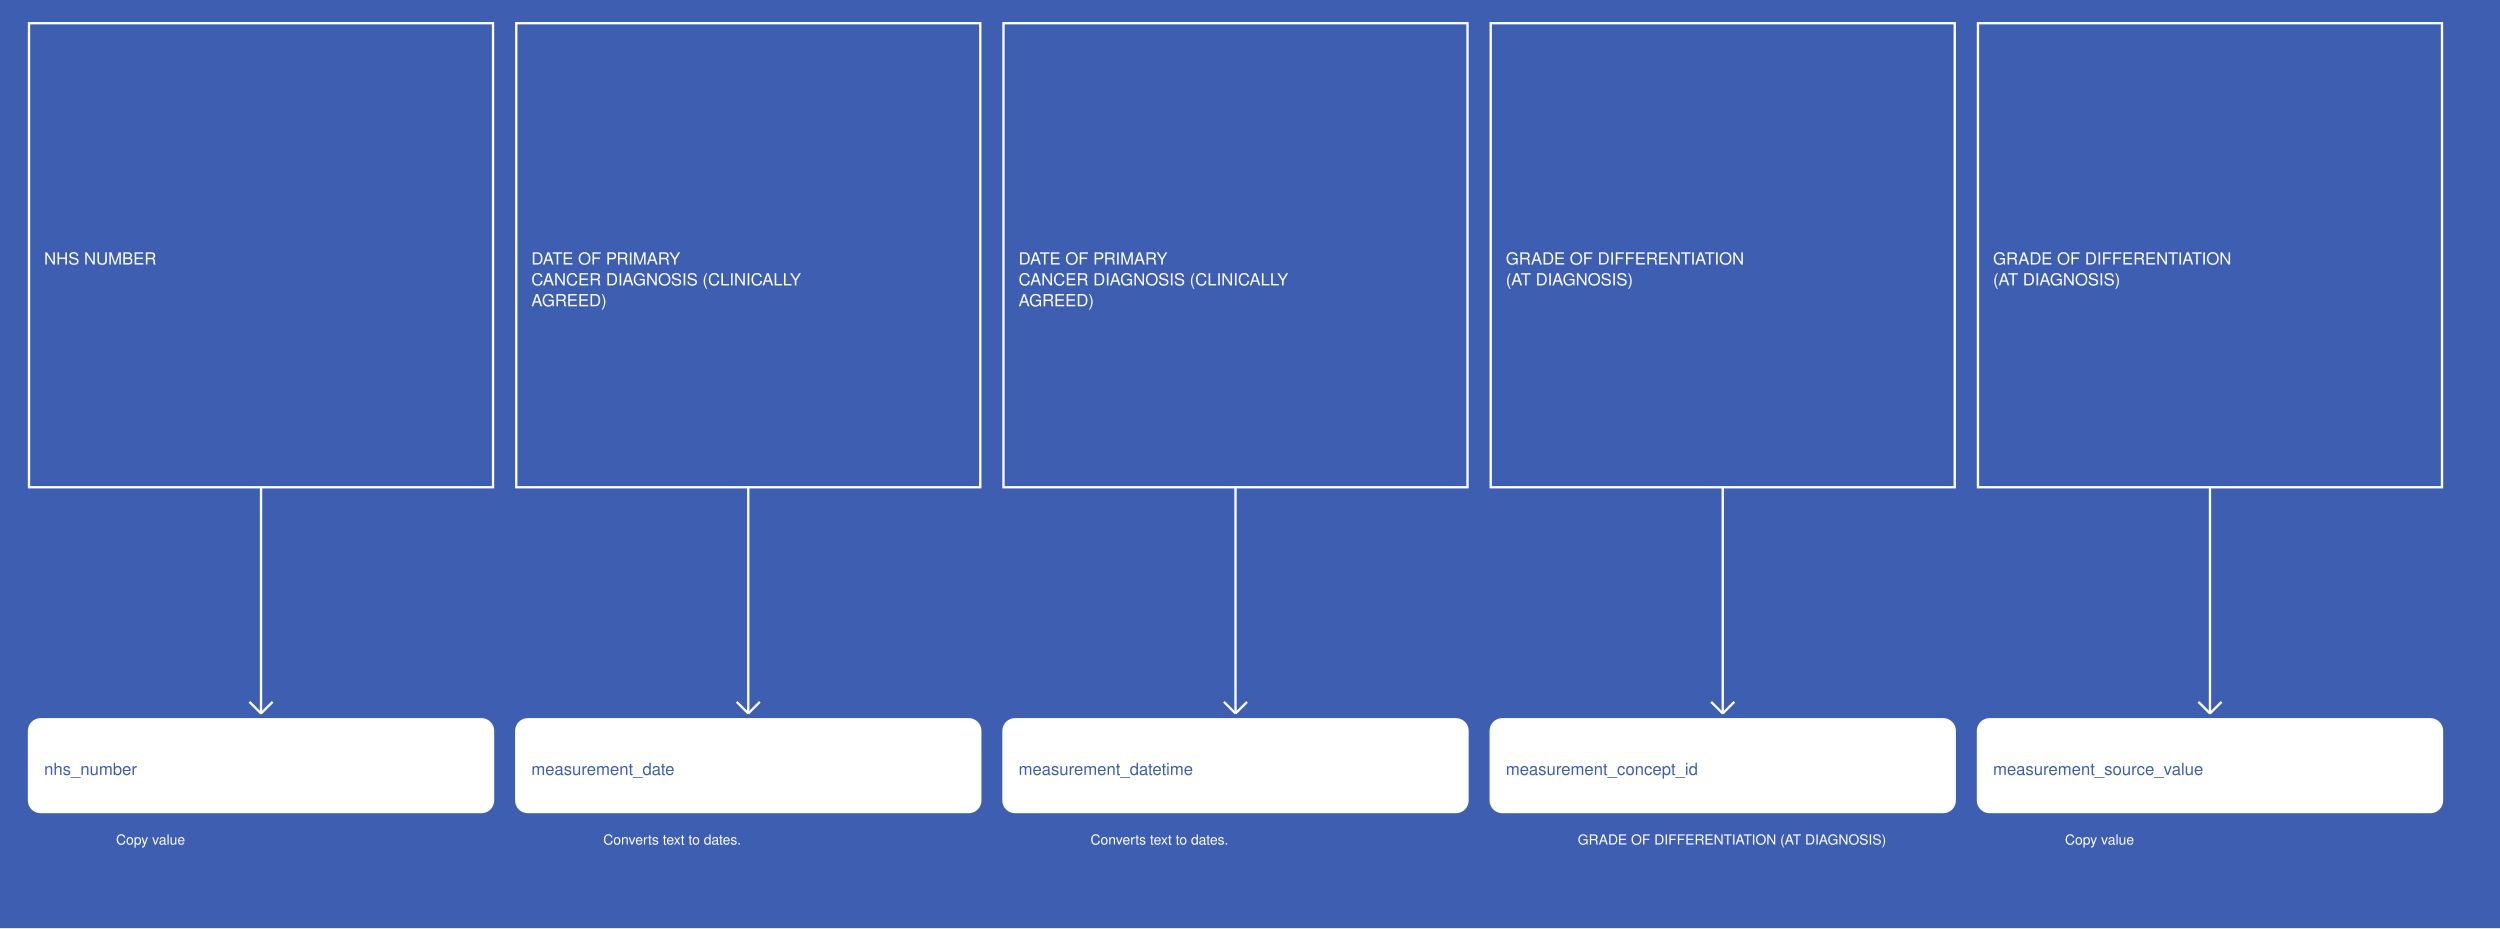
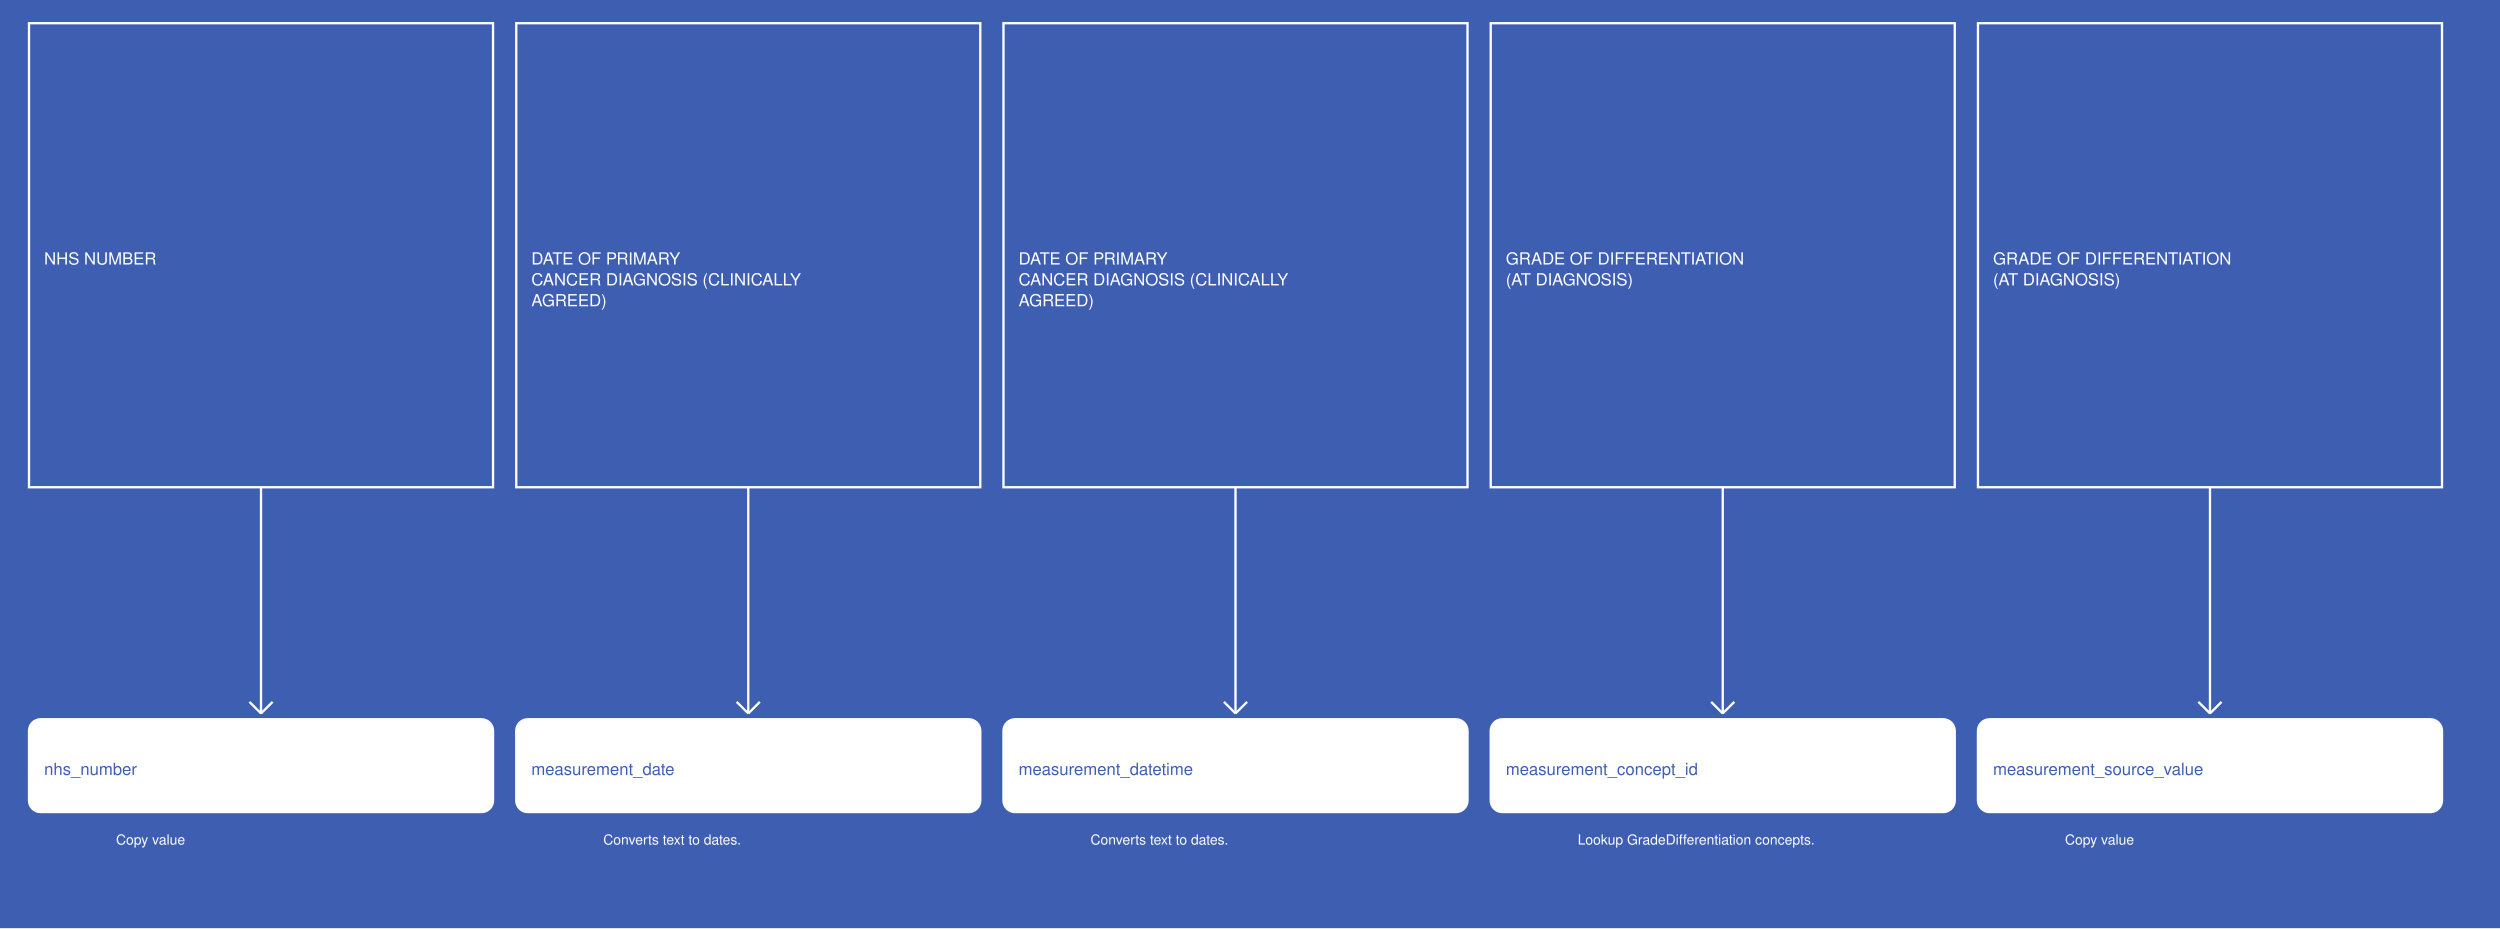
<svg xmlns="http://www.w3.org/2000/svg" width="2155" height="800">
  <rect width="100%" height="100%" fill="#3E5EB2" />
  <g>
    <rect x="25" y="20" width="400" height="400" fill="#3E5EB2" stroke="white" stroke-width="2" />
    <text x="38" y="228" fill="white" font-family="Helvetica" font-size="1.2em" text-anchor="start">NHS NUMBER</text>
  </g>
  <g>
    <line x1="225" y1="420" x2="225" y2="615" stroke="white" stroke-width="2" />
    <line x1="215" y1="605" x2="225" y2="615" stroke="white" stroke-width="2" />
    <line x1="235" y1="605" x2="225" y2="615" stroke="white" stroke-width="2" />
    <text x="100" y="728" fill="white" font-size="1em" font-family="Helvetica">Copy value</text>
  </g>
  <g>
    <rect x="25" y="620" width="400" height="80" fill="white" stroke="white" stroke-width="2" rx="10" />
    <text x="38" y="668" fill="#3E5EB2" font-family="Helvetica" font-size="1.2em" text-anchor="start">nhs_number</text>
  </g>
  <g>
    <rect x="445" y="20" width="400" height="400" fill="#3E5EB2" stroke="white" stroke-width="2" />
    <text x="458" y="228" fill="white" font-family="Helvetica" font-size="1.2em" text-anchor="start">DATE OF PRIMARY</text>
    <text x="458" y="246" fill="white" font-family="Helvetica" font-size="1.2em" text-anchor="start">CANCER DIAGNOSIS (CLINICALLY</text>
    <text x="458" y="264" fill="white" font-family="Helvetica" font-size="1.2em" text-anchor="start">AGREED)</text>
  </g>
  <g>
    <line x1="645" y1="420" x2="645" y2="615" stroke="white" stroke-width="2" />
    <line x1="635" y1="605" x2="645" y2="615" stroke="white" stroke-width="2" />
    <line x1="655" y1="605" x2="645" y2="615" stroke="white" stroke-width="2" />
    <text x="520" y="728" fill="white" font-size="1em" font-family="Helvetica">Converts text to dates.</text>
  </g>
  <g>
    <rect x="445" y="620" width="400" height="80" fill="white" stroke="white" stroke-width="2" rx="10" />
    <text x="458" y="668" fill="#3E5EB2" font-family="Helvetica" font-size="1.2em" text-anchor="start">measurement_date</text>
  </g>
  <g>
    <rect x="865" y="20" width="400" height="400" fill="#3E5EB2" stroke="white" stroke-width="2" />
    <text x="878" y="228" fill="white" font-family="Helvetica" font-size="1.2em" text-anchor="start">DATE OF PRIMARY</text>
    <text x="878" y="246" fill="white" font-family="Helvetica" font-size="1.2em" text-anchor="start">CANCER DIAGNOSIS (CLINICALLY</text>
    <text x="878" y="264" fill="white" font-family="Helvetica" font-size="1.2em" text-anchor="start">AGREED)</text>
  </g>
  <g>
    <line x1="1065" y1="420" x2="1065" y2="615" stroke="white" stroke-width="2" />
    <line x1="1055" y1="605" x2="1065" y2="615" stroke="white" stroke-width="2" />
    <line x1="1075" y1="605" x2="1065" y2="615" stroke="white" stroke-width="2" />
    <text x="940" y="728" fill="white" font-size="1em" font-family="Helvetica">Converts text to dates.</text>
  </g>
  <g>
    <rect x="865" y="620" width="400" height="80" fill="white" stroke="white" stroke-width="2" rx="10" />
    <text x="878" y="668" fill="#3E5EB2" font-family="Helvetica" font-size="1.2em" text-anchor="start">measurement_datetime</text>
  </g>
  <g>
    <rect x="1285" y="20" width="400" height="400" fill="#3E5EB2" stroke="white" stroke-width="2" />
    <text x="1298" y="228" fill="white" font-family="Helvetica" font-size="1.2em" text-anchor="start">GRADE OF DIFFERENTIATION</text>
    <text x="1298" y="246" fill="white" font-family="Helvetica" font-size="1.2em" text-anchor="start">(AT DIAGNOSIS)</text>
  </g>
  <g>
    <line x1="1485" y1="420" x2="1485" y2="615" stroke="white" stroke-width="2" />
    <line x1="1475" y1="605" x2="1485" y2="615" stroke="white" stroke-width="2" />
    <line x1="1495" y1="605" x2="1485" y2="615" stroke="white" stroke-width="2" />
-     <text x="1360" y="728" fill="white" font-size="1em" font-family="Helvetica">GRADE OF DIFFERENTIATION (AT DIAGNOSIS)</text>
+     <text x="1360" y="728" fill="white" font-size="1em" font-family="Helvetica">Lookup GradeDifferentiation concepts.</text>
  </g>
  <g>
    <rect x="1285" y="620" width="400" height="80" fill="white" stroke="white" stroke-width="2" rx="10" />
    <text x="1298" y="668" fill="#3E5EB2" font-family="Helvetica" font-size="1.2em" text-anchor="start">measurement_concept_id</text>
  </g>
  <g>
    <rect x="1705" y="20" width="400" height="400" fill="#3E5EB2" stroke="white" stroke-width="2" />
    <text x="1718" y="228" fill="white" font-family="Helvetica" font-size="1.2em" text-anchor="start">GRADE OF DIFFERENTIATION</text>
    <text x="1718" y="246" fill="white" font-family="Helvetica" font-size="1.2em" text-anchor="start">(AT DIAGNOSIS)</text>
  </g>
  <g>
    <line x1="1905" y1="420" x2="1905" y2="615" stroke="white" stroke-width="2" />
    <line x1="1895" y1="605" x2="1905" y2="615" stroke="white" stroke-width="2" />
    <line x1="1915" y1="605" x2="1905" y2="615" stroke="white" stroke-width="2" />
    <text x="1780" y="728" fill="white" font-size="1em" font-family="Helvetica">Copy value</text>
  </g>
  <g>
    <rect x="1705" y="620" width="400" height="80" fill="white" stroke="white" stroke-width="2" rx="10" />
    <text x="1718" y="668" fill="#3E5EB2" font-family="Helvetica" font-size="1.2em" text-anchor="start">measurement_source_value</text>
  </g>
</svg>
